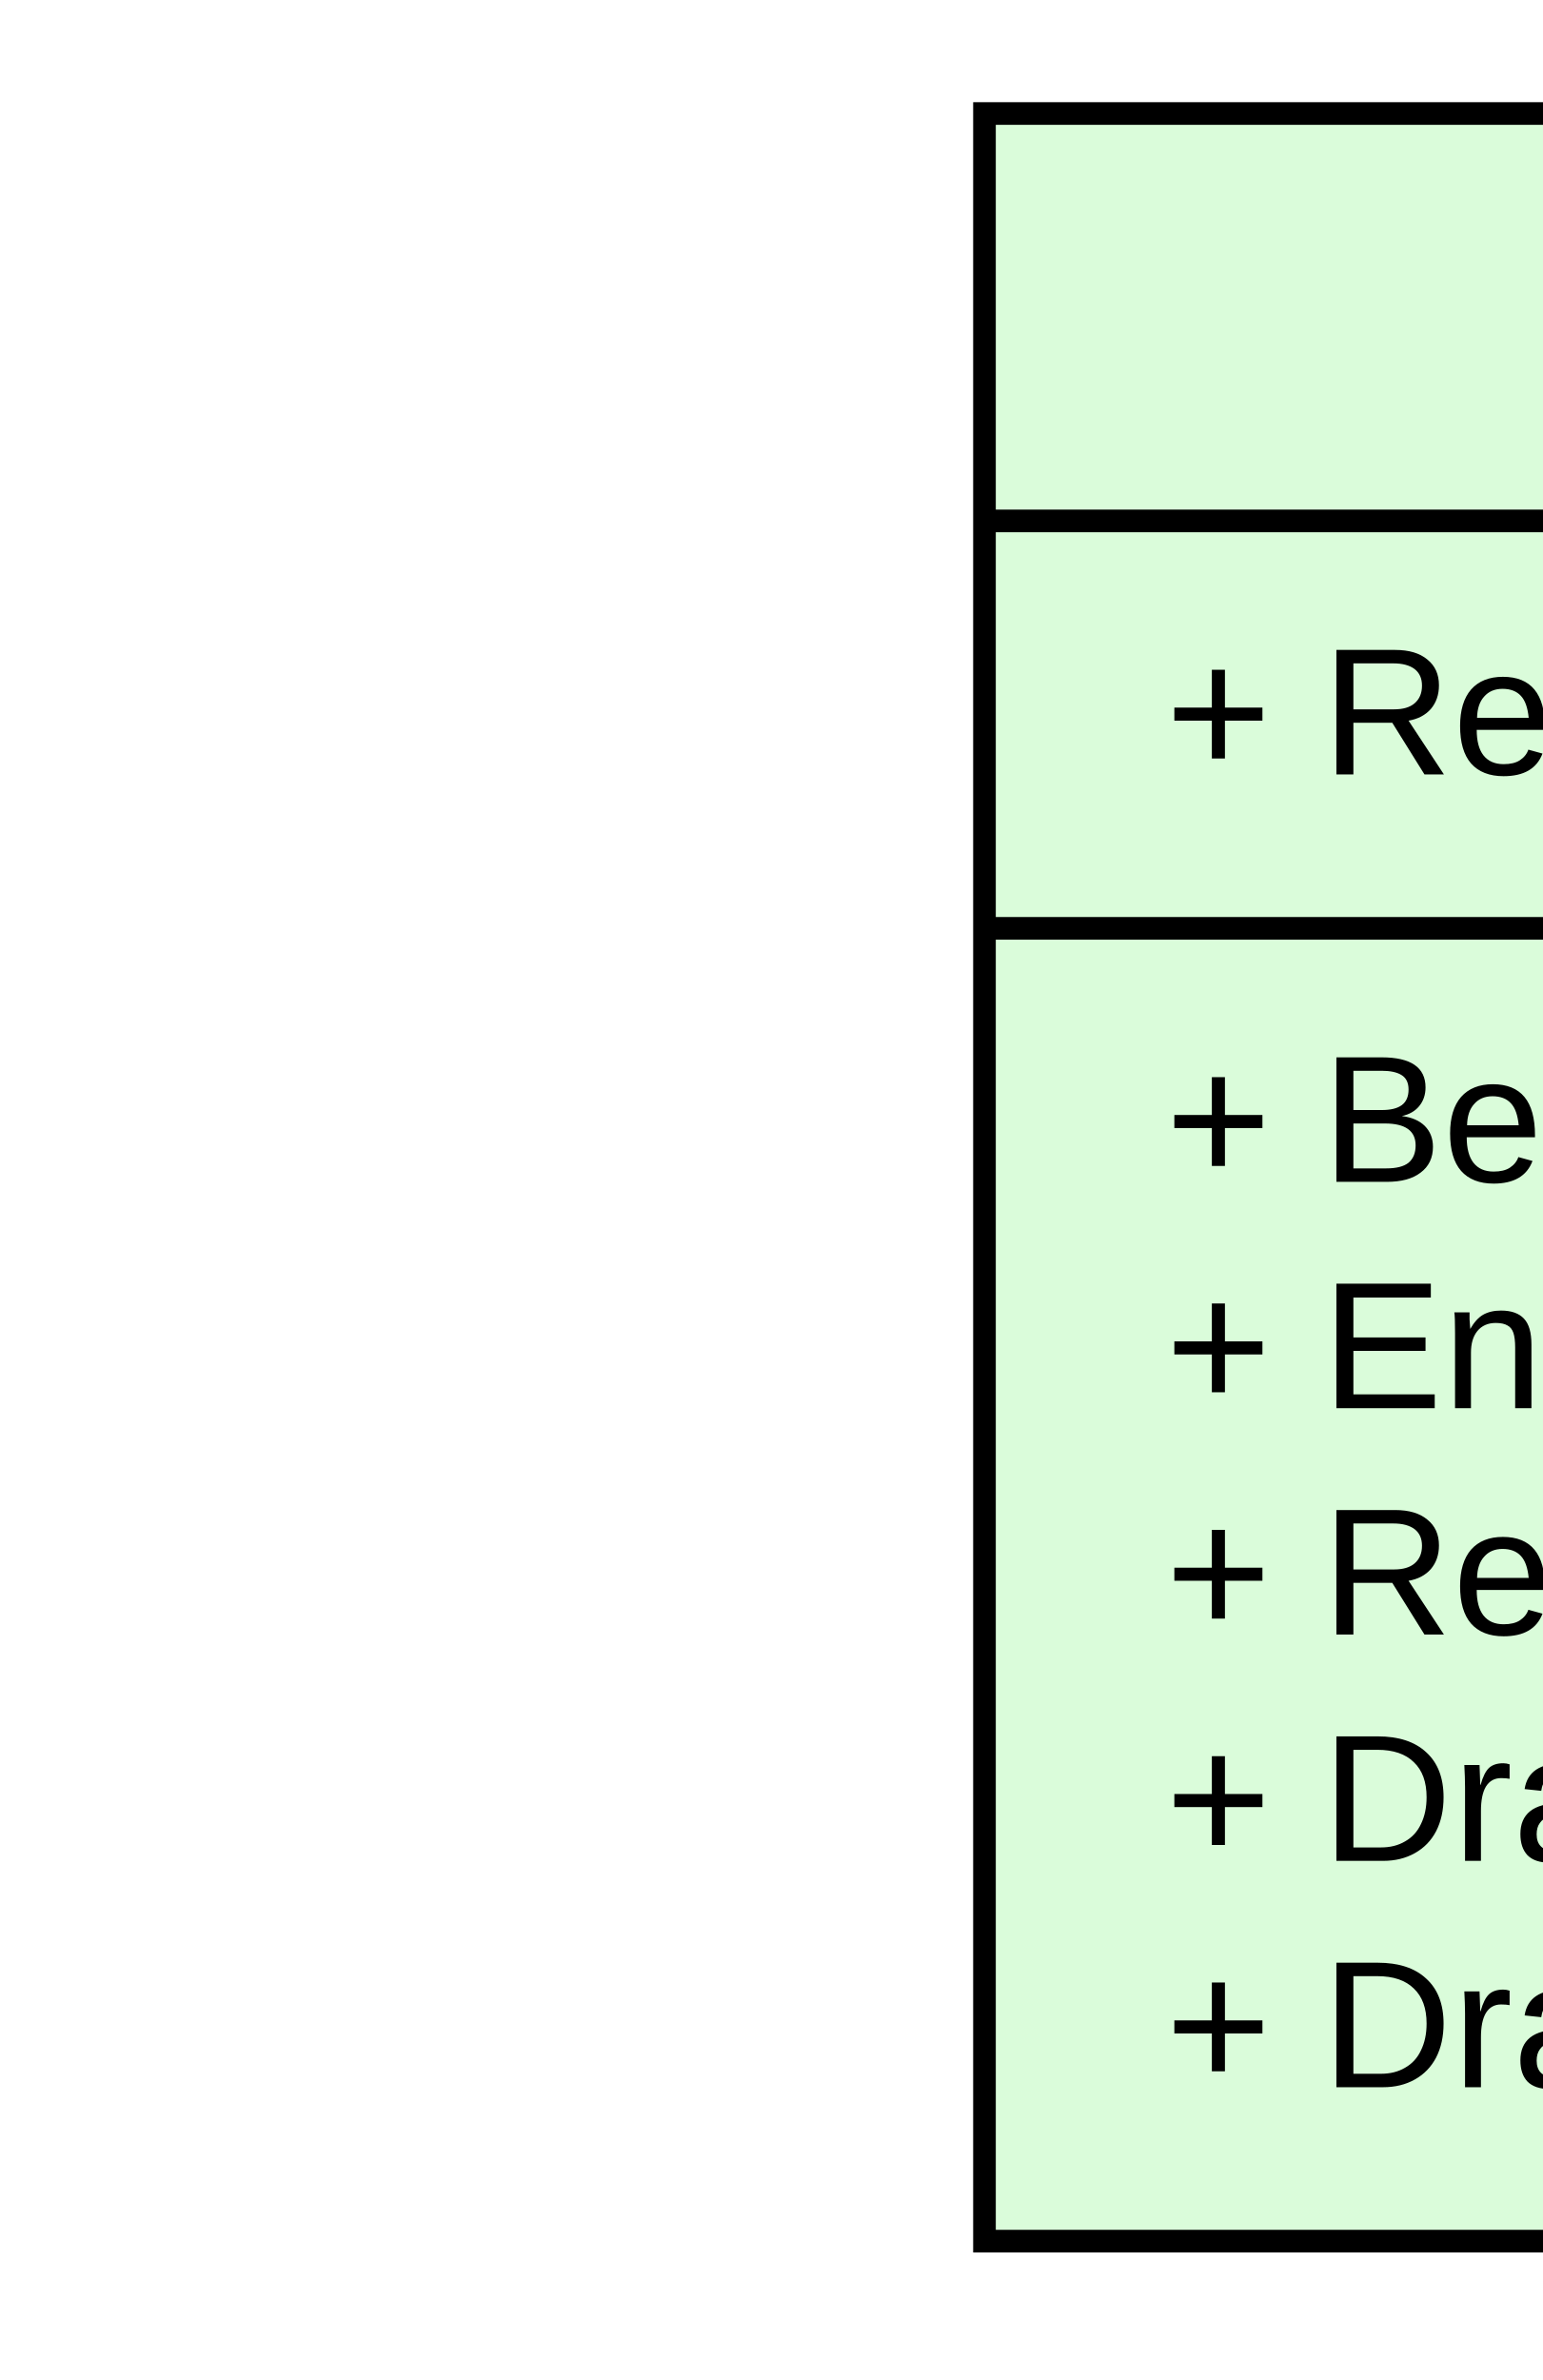
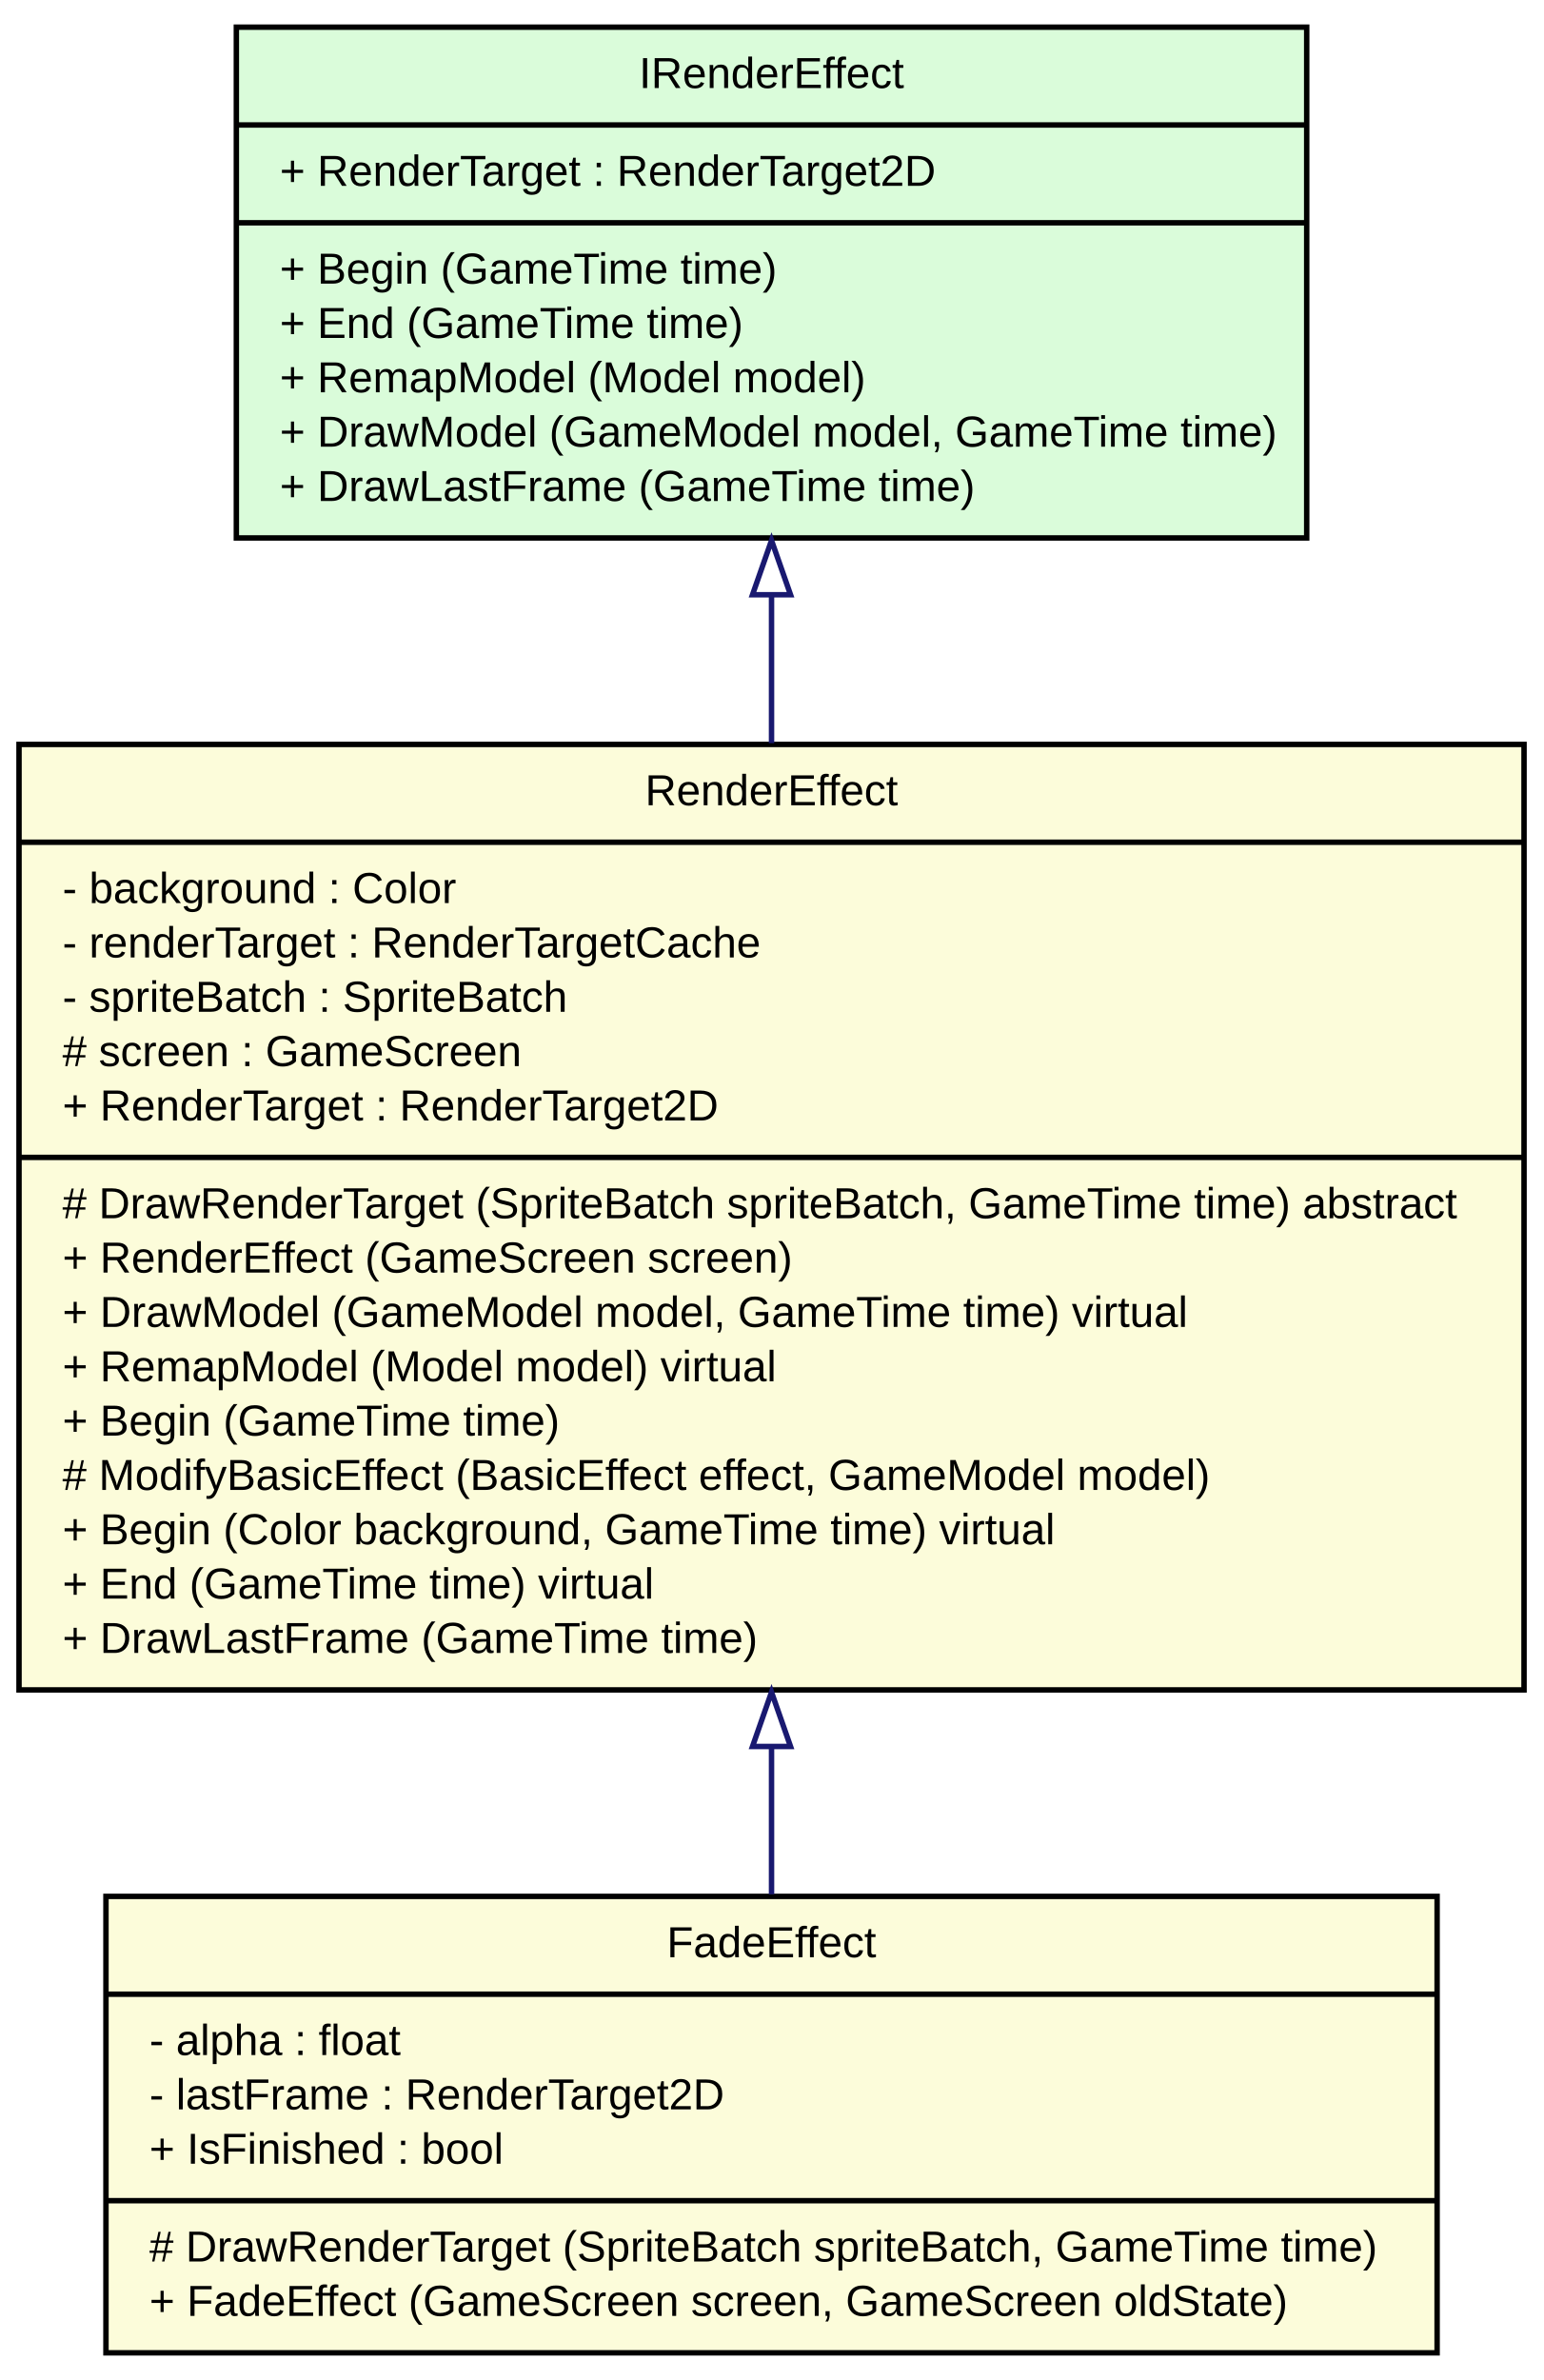
- <svg xmlns="http://www.w3.org/2000/svg" width="1183pt" height="1825pt" viewBox="0.00 0.00 284.00 438.00">
-   <g id="graph1" class="graph" transform="scale(4.16667 4.16667) rotate(0) translate(4 434)">
+ <svg xmlns="http://www.w3.org/2000/svg" width="284pt" height="438pt" viewBox="0.00 0.00 284.00 438.00">
+   <g id="graph1" class="graph" transform="scale(1 1) rotate(0) translate(4 434)">
    <polygon fill="white" stroke="white" points="-4,5 -4,-434 281,-434 281,5 -4,5" />
    <g id="node1" class="node">
      <polygon fill="#fcfcda" stroke="black" points="15.5,-1 15.5,-85 260.5,-85 260.5,-1 15.5,-1" />
      <text text-anchor="middle" x="138" y="-73.8" font-family="Arial" font-size="8.00">FadeEffect</text>
      <polyline fill="none" stroke="black" points="15.5,-67 260.5,-67 " />
      <text text-anchor="start" x="23.5" y="-55.8" font-family="Arial" font-size="8.00">- alpha : float</text>
      <text text-anchor="start" x="23.5" y="-45.8" font-family="Arial" font-size="8.00">- lastFrame : RenderTarget2D</text>
      <text text-anchor="start" x="23.5" y="-35.8" font-family="Arial" font-size="8.00">+ IsFinished : bool</text>
      <polyline fill="none" stroke="black" points="15.5,-29 260.5,-29 " />
      <text text-anchor="start" x="23.5" y="-17.8" font-family="Arial" font-size="8.00"># DrawRenderTarget (SpriteBatch spriteBatch, GameTime time)</text>
      <text text-anchor="start" x="23.5" y="-7.8" font-family="Arial" font-size="8.00">+ FadeEffect (GameScreen screen, GameScreen oldState)</text>
    </g>
    <g id="node2" class="node">
      <polygon fill="#fcfcda" stroke="black" points="-0.5,-123 -0.5,-297 276.5,-297 276.5,-123 -0.5,-123" />
      <text text-anchor="middle" x="138" y="-285.8" font-family="Arial" font-size="8.00">RenderEffect</text>
      <polyline fill="none" stroke="black" points="-0.5,-279 276.5,-279 " />
      <text text-anchor="start" x="7.5" y="-267.8" font-family="Arial" font-size="8.00">- background : Color</text>
      <text text-anchor="start" x="7.5" y="-257.8" font-family="Arial" font-size="8.00">- renderTarget : RenderTargetCache</text>
      <text text-anchor="start" x="7.5" y="-247.8" font-family="Arial" font-size="8.00">- spriteBatch : SpriteBatch</text>
      <text text-anchor="start" x="7.5" y="-237.8" font-family="Arial" font-size="8.00"># screen : GameScreen</text>
      <text text-anchor="start" x="7.5" y="-227.8" font-family="Arial" font-size="8.00">+ RenderTarget : RenderTarget2D</text>
      <polyline fill="none" stroke="black" points="-0.5,-221 276.5,-221 " />
      <text text-anchor="start" x="7.5" y="-209.8" font-family="Arial" font-size="8.00"># DrawRenderTarget (SpriteBatch spriteBatch, GameTime time) abstract</text>
      <text text-anchor="start" x="7.5" y="-199.8" font-family="Arial" font-size="8.00">+ RenderEffect (GameScreen screen)</text>
      <text text-anchor="start" x="7.5" y="-189.8" font-family="Arial" font-size="8.00">+ DrawModel (GameModel model, GameTime time) virtual</text>
      <text text-anchor="start" x="7.5" y="-179.8" font-family="Arial" font-size="8.00">+ RemapModel (Model model) virtual</text>
      <text text-anchor="start" x="7.5" y="-169.8" font-family="Arial" font-size="8.00">+ Begin (GameTime time)</text>
      <text text-anchor="start" x="7.5" y="-159.8" font-family="Arial" font-size="8.00"># ModifyBasicEffect (BasicEffect effect, GameModel model)</text>
      <text text-anchor="start" x="7.5" y="-149.8" font-family="Arial" font-size="8.00">+ Begin (Color background, GameTime time) virtual</text>
      <text text-anchor="start" x="7.5" y="-139.8" font-family="Arial" font-size="8.00">+ End (GameTime time) virtual</text>
      <text text-anchor="start" x="7.5" y="-129.8" font-family="Arial" font-size="8.00">+ DrawLastFrame (GameTime time)</text>
    </g>
    <g id="edge2" class="edge">
      <path fill="none" stroke="midnightblue" d="M138,-112.324C138,-102.933 138,-93.788 138,-85.384" />
      <polygon fill="none" stroke="midnightblue" points="134.5,-112.587 138,-122.587 141.5,-112.587 134.5,-112.587" />
    </g>
    <g id="node3" class="node">
      <polygon fill="#dafcda" stroke="black" points="39.5,-335 39.5,-429 236.5,-429 236.5,-335 39.5,-335" />
      <text text-anchor="middle" x="138" y="-417.8" font-family="Arial" font-size="8.00">IRenderEffect</text>
      <polyline fill="none" stroke="black" points="39.5,-411 236.5,-411 " />
      <text text-anchor="start" x="47.5" y="-399.8" font-family="Arial" font-size="8.00">+ RenderTarget : RenderTarget2D</text>
      <polyline fill="none" stroke="black" points="39.5,-393 236.5,-393 " />
      <text text-anchor="start" x="47.5" y="-381.8" font-family="Arial" font-size="8.00">+ Begin (GameTime time)</text>
      <text text-anchor="start" x="47.5" y="-371.8" font-family="Arial" font-size="8.00">+ End (GameTime time)</text>
      <text text-anchor="start" x="47.5" y="-361.8" font-family="Arial" font-size="8.00">+ RemapModel (Model model)</text>
      <text text-anchor="start" x="47.5" y="-351.8" font-family="Arial" font-size="8.00">+ DrawModel (GameModel model, GameTime time)</text>
      <text text-anchor="start" x="47.5" y="-341.8" font-family="Arial" font-size="8.00">+ DrawLastFrame (GameTime time)</text>
    </g>
    <g id="edge4" class="edge">
      <path fill="none" stroke="midnightblue" d="M138,-324.473C138,-315.697 138,-306.474 138,-297.233" />
      <polygon fill="none" stroke="midnightblue" points="134.5,-324.545 138,-334.545 141.5,-324.545 134.5,-324.545" />
    </g>
  </g>
</svg>
